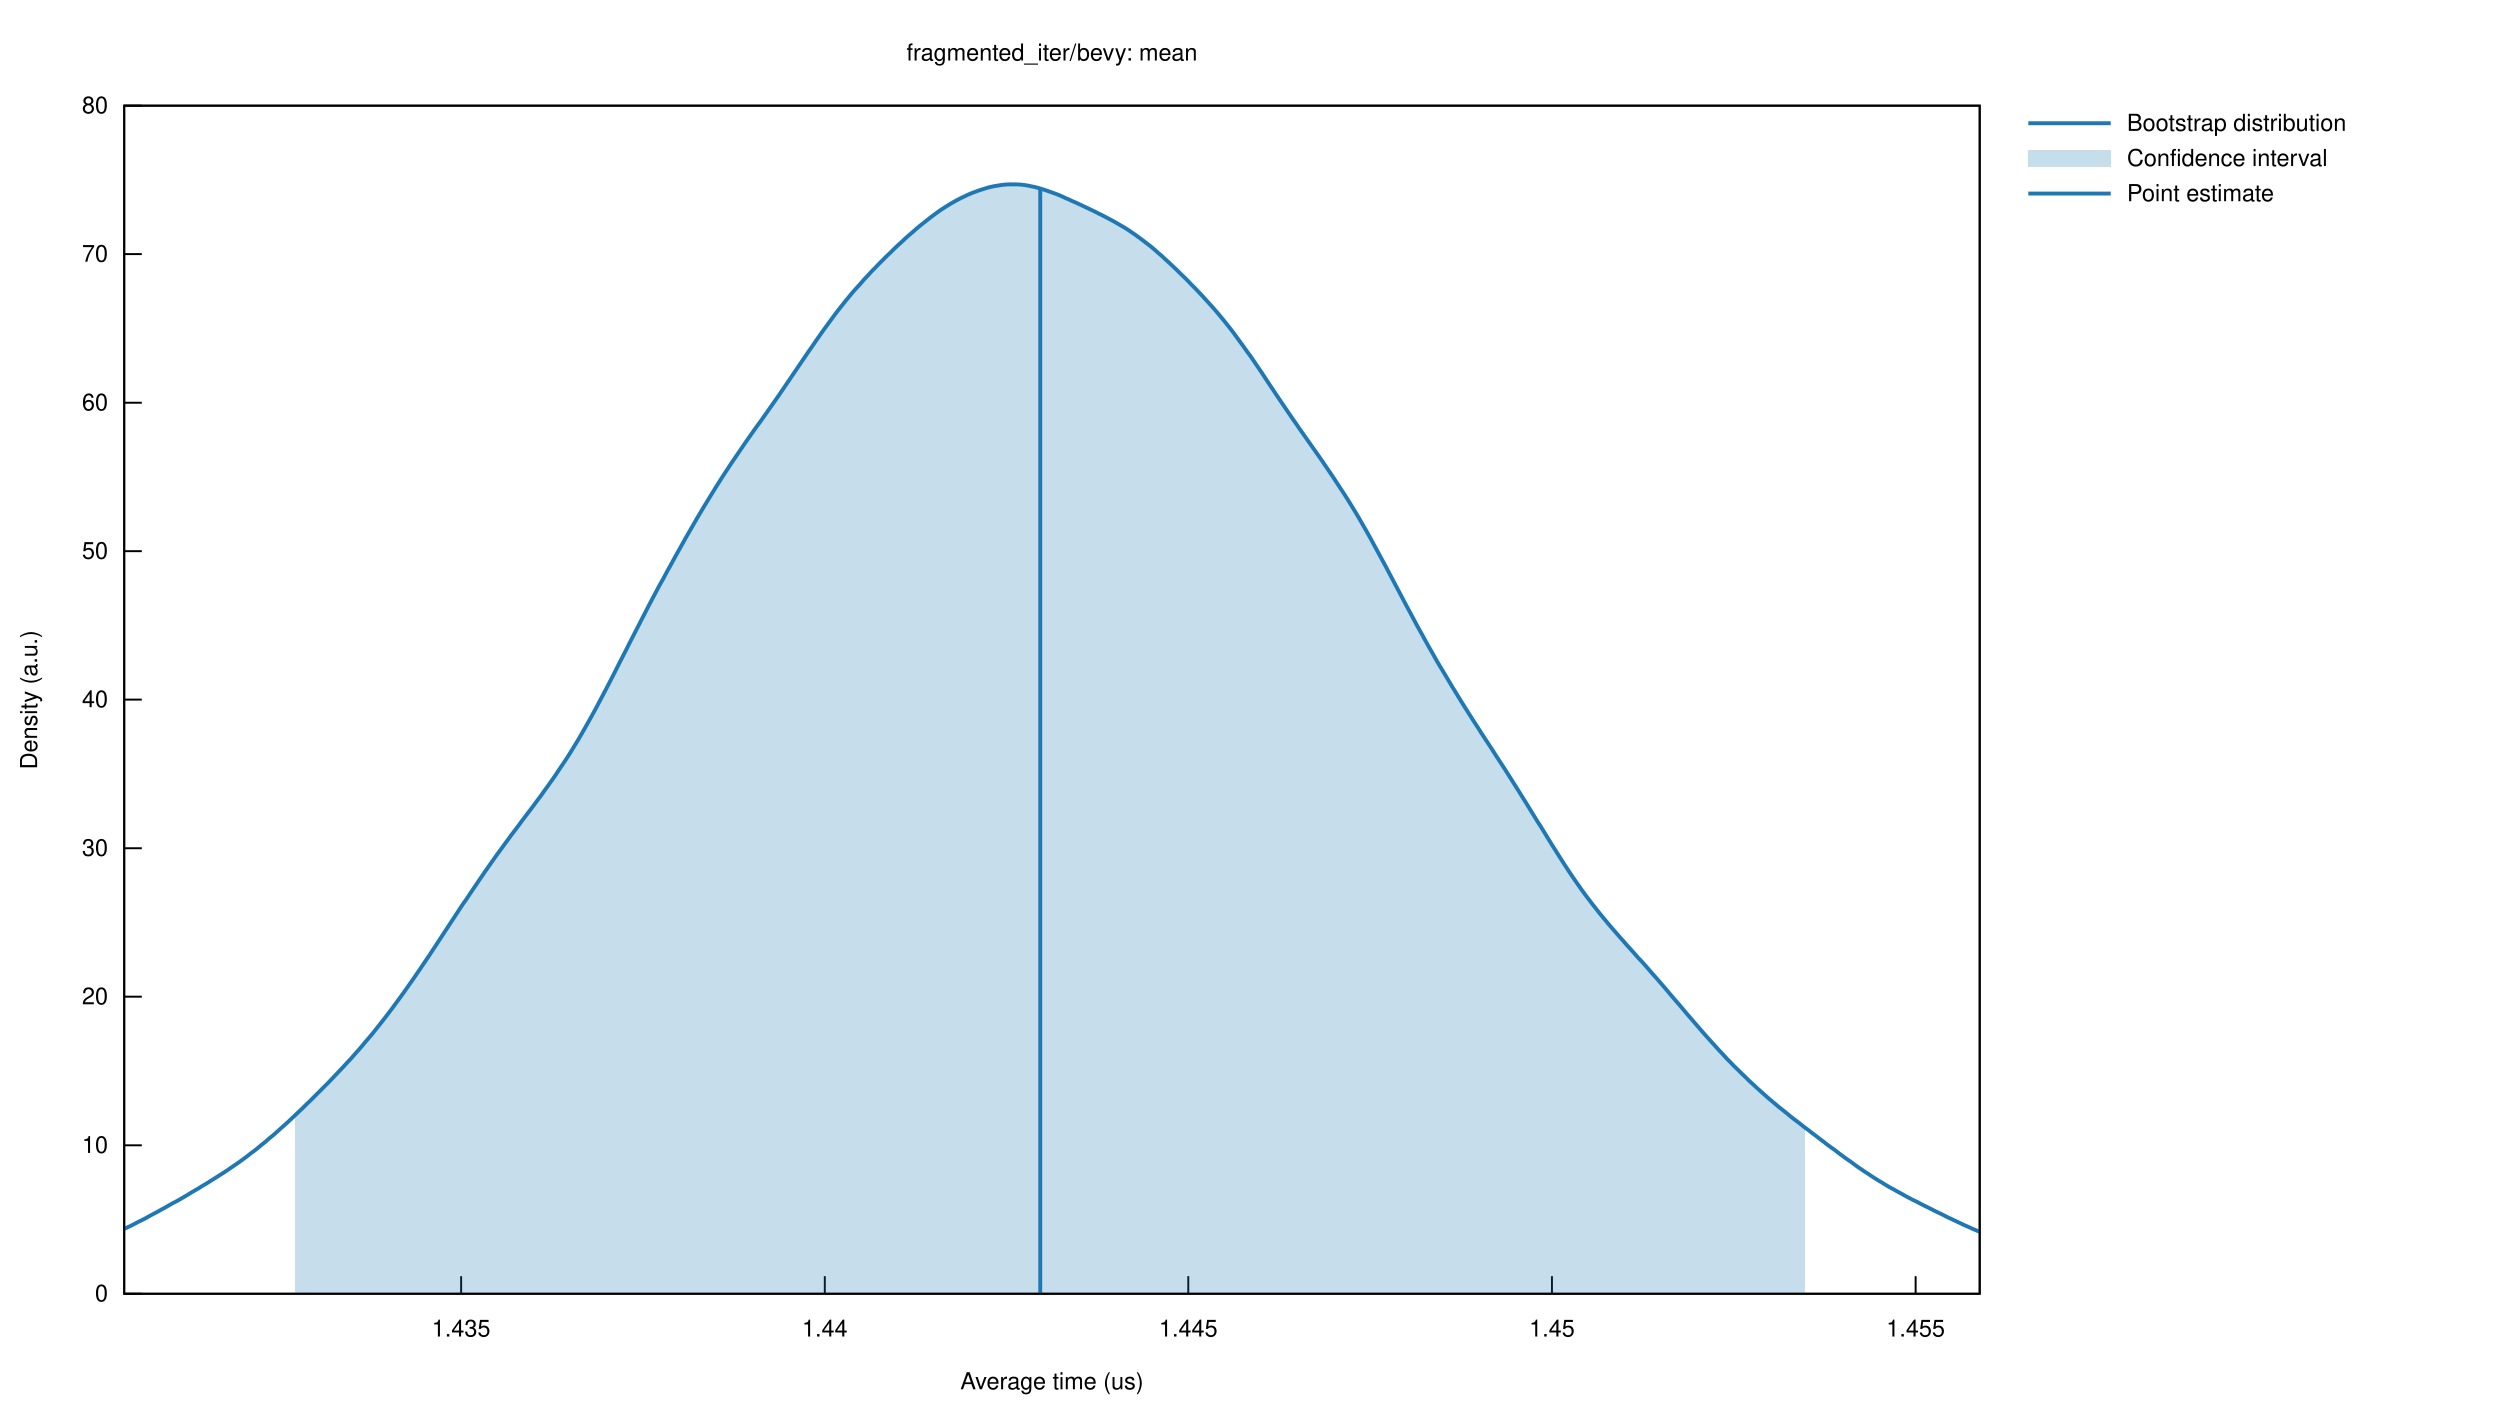
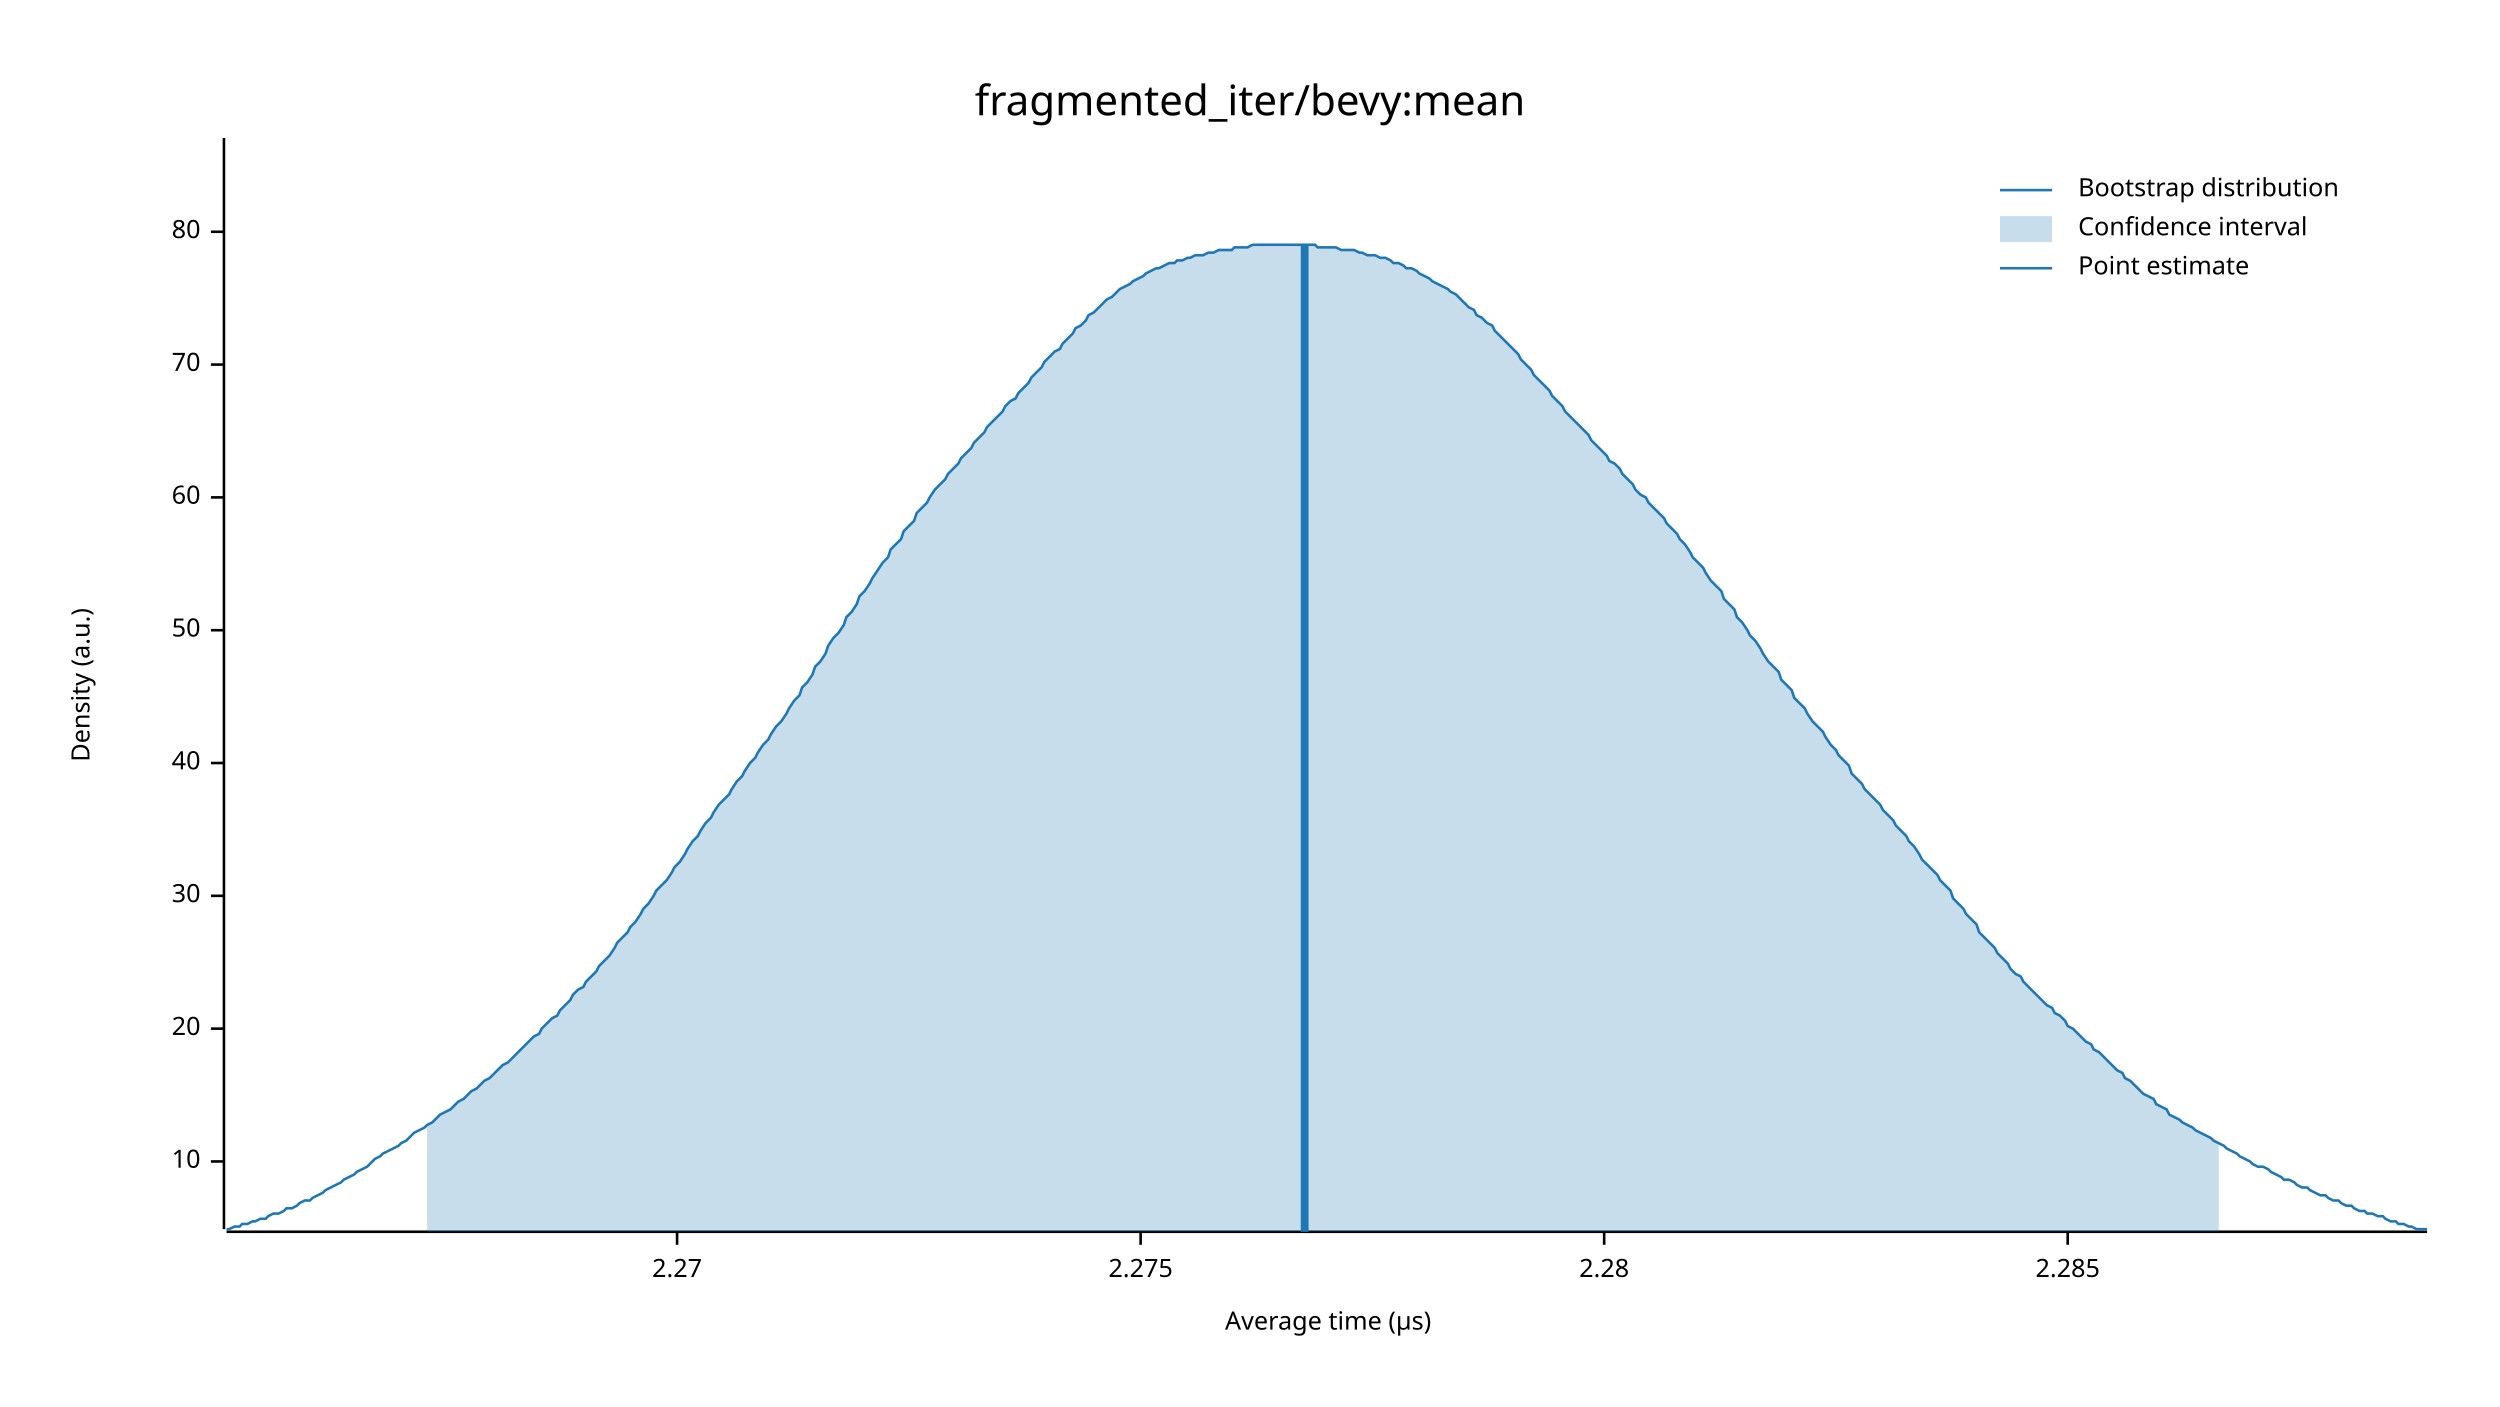
- <svg xmlns="http://www.w3.org/2000/svg" xmlns:xlink="http://www.w3.org/1999/xlink" viewBox="0 0 1280 720">
-   <g id="gnuplot_canvas">
-     <rect x="0" y="0" width="1280" height="720" fill="none" />
-     <defs>
-       <circle id="gpDot" r="0.5" stroke-width="0.5" stroke="currentColor" />
-       <path id="gpPt0" stroke-width="0.222" stroke="currentColor" d="M-1,0 h2 M0,-1 v2" />
-       <path id="gpPt1" stroke-width="0.222" stroke="currentColor" d="M-1,-1 L1,1 M1,-1 L-1,1" />
-       <path id="gpPt2" stroke-width="0.222" stroke="currentColor" d="M-1,0 L1,0 M0,-1 L0,1 M-1,-1 L1,1 M-1,1 L1,-1" />
-       <rect id="gpPt3" stroke-width="0.222" stroke="currentColor" x="-1" y="-1" width="2" height="2" />
-       <rect id="gpPt4" stroke-width="0.222" stroke="currentColor" fill="currentColor" x="-1" y="-1" width="2" height="2" />
-       <circle id="gpPt5" stroke-width="0.222" stroke="currentColor" cx="0" cy="0" r="1" />
-       <use xlink:href="#gpPt5" id="gpPt6" fill="currentColor" stroke="none" />
-       <path id="gpPt7" stroke-width="0.222" stroke="currentColor" d="M0,-1.33 L-1.33,0.67 L1.33,0.67 z" />
-       <use xlink:href="#gpPt7" id="gpPt8" fill="currentColor" stroke="none" />
-       <use xlink:href="#gpPt7" id="gpPt9" stroke="currentColor" transform="rotate(180)" />
-       <use xlink:href="#gpPt9" id="gpPt10" fill="currentColor" stroke="none" />
-       <use xlink:href="#gpPt3" id="gpPt11" stroke="currentColor" transform="rotate(45)" />
-       <use xlink:href="#gpPt11" id="gpPt12" fill="currentColor" stroke="none" />
-       <path id="gpPt13" stroke-width="0.222" stroke="currentColor" d="M0,1.330 L1.265,0.411 L0.782,-1.067 L-0.782,-1.076 L-1.265,0.411 z" />
-       <use xlink:href="#gpPt13" id="gpPt14" fill="currentColor" stroke="none" />
-       <filter id="textbox" filterUnits="objectBoundingBox" x="0" y="0" height="1" width="1">
-         <feFlood flood-color="white" flood-opacity="1" result="bgnd" />
-         <feComposite in="SourceGraphic" in2="bgnd" operator="atop" />
-       </filter>
-       <filter id="greybox" filterUnits="objectBoundingBox" x="0" y="0" height="1" width="1">
-         <feFlood flood-color="lightgrey" flood-opacity="1" result="grey" />
-         <feComposite in="SourceGraphic" in2="grey" operator="atop" />
-       </filter>
-     </defs>
-     <g fill="none" color="white" stroke="currentColor" stroke-width="1.00" stroke-linecap="butt" stroke-linejoin="miter">
- </g>
-     <g fill="none" color="black" stroke="currentColor" stroke-width="1.00" stroke-linecap="butt" stroke-linejoin="miter">
-       <path stroke="black" d="M63.6,662.4 L72.6,662.4  " />
-       <g transform="translate(55.3,666.3)" stroke="none" fill="black" font-family="Helvetica" font-size="12.00" text-anchor="end">
-         <text>
-           <tspan font-family="Helvetica"> 0</tspan>
-         </text>
-       </g>
-     </g>
-     <g fill="none" color="black" stroke="currentColor" stroke-width="1.00" stroke-linecap="butt" stroke-linejoin="miter">
-       <path stroke="black" d="M63.6,586.4 L72.6,586.4  " />
-       <g transform="translate(55.3,590.3)" stroke="none" fill="black" font-family="Helvetica" font-size="12.00" text-anchor="end">
-         <text>
-           <tspan font-family="Helvetica"> 10</tspan>
-         </text>
-       </g>
-     </g>
-     <g fill="none" color="black" stroke="currentColor" stroke-width="1.00" stroke-linecap="butt" stroke-linejoin="miter">
-       <path stroke="black" d="M63.6,510.3 L72.6,510.3  " />
-       <g transform="translate(55.3,514.2)" stroke="none" fill="black" font-family="Helvetica" font-size="12.00" text-anchor="end">
-         <text>
-           <tspan font-family="Helvetica"> 20</tspan>
-         </text>
-       </g>
-     </g>
-     <g fill="none" color="black" stroke="currentColor" stroke-width="1.00" stroke-linecap="butt" stroke-linejoin="miter">
-       <path stroke="black" d="M63.6,434.3 L72.6,434.3  " />
-       <g transform="translate(55.3,438.2)" stroke="none" fill="black" font-family="Helvetica" font-size="12.00" text-anchor="end">
-         <text>
-           <tspan font-family="Helvetica"> 30</tspan>
-         </text>
-       </g>
-     </g>
-     <g fill="none" color="black" stroke="currentColor" stroke-width="1.00" stroke-linecap="butt" stroke-linejoin="miter">
-       <path stroke="black" d="M63.6,358.2 L72.6,358.2  " />
-       <g transform="translate(55.3,362.1)" stroke="none" fill="black" font-family="Helvetica" font-size="12.00" text-anchor="end">
-         <text>
-           <tspan font-family="Helvetica"> 40</tspan>
-         </text>
-       </g>
-     </g>
-     <g fill="none" color="black" stroke="currentColor" stroke-width="1.00" stroke-linecap="butt" stroke-linejoin="miter">
-       <path stroke="black" d="M63.6,282.2 L72.6,282.2  " />
-       <g transform="translate(55.3,286.1)" stroke="none" fill="black" font-family="Helvetica" font-size="12.00" text-anchor="end">
-         <text>
-           <tspan font-family="Helvetica"> 50</tspan>
-         </text>
-       </g>
-     </g>
-     <g fill="none" color="black" stroke="currentColor" stroke-width="1.00" stroke-linecap="butt" stroke-linejoin="miter">
-       <path stroke="black" d="M63.6,206.2 L72.6,206.2  " />
-       <g transform="translate(55.3,210.1)" stroke="none" fill="black" font-family="Helvetica" font-size="12.00" text-anchor="end">
-         <text>
-           <tspan font-family="Helvetica"> 60</tspan>
-         </text>
-       </g>
-     </g>
-     <g fill="none" color="black" stroke="currentColor" stroke-width="1.00" stroke-linecap="butt" stroke-linejoin="miter">
-       <path stroke="black" d="M63.6,130.1 L72.6,130.1  " />
-       <g transform="translate(55.3,134.0)" stroke="none" fill="black" font-family="Helvetica" font-size="12.00" text-anchor="end">
-         <text>
-           <tspan font-family="Helvetica"> 70</tspan>
-         </text>
-       </g>
-     </g>
-     <g fill="none" color="black" stroke="currentColor" stroke-width="1.00" stroke-linecap="butt" stroke-linejoin="miter">
-       <path stroke="black" d="M63.6,54.1 L72.6,54.1  " />
-       <g transform="translate(55.3,58.0)" stroke="none" fill="black" font-family="Helvetica" font-size="12.00" text-anchor="end">
-         <text>
-           <tspan font-family="Helvetica"> 80</tspan>
-         </text>
-       </g>
-     </g>
-     <g fill="none" color="black" stroke="currentColor" stroke-width="1.00" stroke-linecap="butt" stroke-linejoin="miter">
-       <path stroke="black" d="M236.1,662.4 L236.1,653.4  " />
-       <g transform="translate(236.1,684.3)" stroke="none" fill="black" font-family="Helvetica" font-size="12.00" text-anchor="middle">
-         <text>
-           <tspan font-family="Helvetica"> 1.435</tspan>
-         </text>
-       </g>
-     </g>
-     <g fill="none" color="black" stroke="currentColor" stroke-width="1.00" stroke-linecap="butt" stroke-linejoin="miter">
-       <path stroke="black" d="M422.3,662.4 L422.3,653.4  " />
-       <g transform="translate(422.3,684.3)" stroke="none" fill="black" font-family="Helvetica" font-size="12.00" text-anchor="middle">
-         <text>
-           <tspan font-family="Helvetica"> 1.44</tspan>
-         </text>
-       </g>
-     </g>
-     <g fill="none" color="black" stroke="currentColor" stroke-width="1.00" stroke-linecap="butt" stroke-linejoin="miter">
-       <path stroke="black" d="M608.4,662.4 L608.4,653.4  " />
-       <g transform="translate(608.4,684.3)" stroke="none" fill="black" font-family="Helvetica" font-size="12.00" text-anchor="middle">
-         <text>
-           <tspan font-family="Helvetica"> 1.445</tspan>
-         </text>
-       </g>
-     </g>
-     <g fill="none" color="black" stroke="currentColor" stroke-width="1.00" stroke-linecap="butt" stroke-linejoin="miter">
-       <path stroke="black" d="M794.6,662.4 L794.6,653.4  " />
-       <g transform="translate(794.6,684.3)" stroke="none" fill="black" font-family="Helvetica" font-size="12.00" text-anchor="middle">
-         <text>
-           <tspan font-family="Helvetica"> 1.45</tspan>
-         </text>
-       </g>
-     </g>
-     <g fill="none" color="black" stroke="currentColor" stroke-width="1.00" stroke-linecap="butt" stroke-linejoin="miter">
-       <path stroke="black" d="M980.8,662.4 L980.8,653.4  " />
-       <g transform="translate(980.8,684.3)" stroke="none" fill="black" font-family="Helvetica" font-size="12.00" text-anchor="middle">
-         <text>
-           <tspan font-family="Helvetica"> 1.455</tspan>
-         </text>
-       </g>
-     </g>
-     <g fill="none" color="black" stroke="currentColor" stroke-width="1.00" stroke-linecap="butt" stroke-linejoin="miter">
- </g>
-     <g fill="none" color="black" stroke="currentColor" stroke-width="1.00" stroke-linecap="butt" stroke-linejoin="miter">
-       <path stroke="black" d="M63.6,54.1 L63.6,662.4 L1013.6,662.4 L1013.6,54.1 L63.6,54.1 Z  " />
-     </g>
-     <g fill="none" color="black" stroke="currentColor" stroke-width="1.00" stroke-linecap="butt" stroke-linejoin="miter">
-       <g transform="translate(19.0,358.3) rotate(270)" stroke="none" fill="black" font-family="Helvetica" font-size="12.00" text-anchor="middle">
-         <text>
-           <tspan font-family="Helvetica">Density (a.u.)</tspan>
-         </text>
-       </g>
-     </g>
-     <g fill="none" color="black" stroke="currentColor" stroke-width="1.00" stroke-linecap="butt" stroke-linejoin="miter">
-       <g transform="translate(538.6,711.3)" stroke="none" fill="black" font-family="Helvetica" font-size="12.00" text-anchor="middle">
-         <text>
-           <tspan font-family="Helvetica">Average time (us)</tspan>
-         </text>
-       </g>
-     </g>
-     <g fill="none" color="black" stroke="currentColor" stroke-width="1.00" stroke-linecap="butt" stroke-linejoin="miter">
-       <g transform="translate(538.6,31.0)" stroke="none" fill="black" font-family="Helvetica" font-size="12.00" text-anchor="middle">
-         <text>
-           <tspan font-family="Helvetica">fragmented_iter/bevy: mean</tspan>
-         </text>
-       </g>
-     </g>
-     <g fill="none" color="black" stroke="currentColor" stroke-width="1.00" stroke-linecap="butt" stroke-linejoin="miter">
- </g>
-     <g id="gnuplot_plot_1">
-       <g fill="none" color="white" stroke="currentColor" stroke-width="2.00" stroke-linecap="butt" stroke-linejoin="miter">
- </g>
-       <g fill="none" color="black" stroke="currentColor" stroke-width="2.00" stroke-linecap="butt" stroke-linejoin="miter">
-         <g transform="translate(1089.0,67.0)" stroke="none" fill="black" font-family="Helvetica" font-size="12.00" text-anchor="start">
-           <text>
-             <tspan font-family="Helvetica">Bootstrap distribution</tspan>
-           </text>
-         </g>
-       </g>
-       <g fill="none" color="black" stroke="currentColor" stroke-width="2.00" stroke-linecap="butt" stroke-linejoin="miter">
-         <path stroke="rgb( 31, 120, 180)" d="M1038.5,63.1 L1080.7,63.1 M63.6,629.2 L65.5,628.3 L67.4,627.4 L69.3,626.4 L71.2,625.4 L73.1,624.5   L75.0,623.5 L76.9,622.4 L78.8,621.4 L80.7,620.4 L82.6,619.3 L84.5,618.3 L86.4,617.2 L88.3,616.1   L90.3,615.1 L92.2,614.0 L94.1,612.9 L96.0,611.8 L97.9,610.6 L99.8,609.5 L101.7,608.4 L103.6,607.2   L105.5,606.1 L107.4,604.9 L109.3,603.7 L111.2,602.5 L113.1,601.3 L115.0,600.1 L116.9,598.8 L118.8,597.5   L120.7,596.2 L122.6,594.9 L124.5,593.5 L126.4,592.1 L128.3,590.6 L130.2,589.2 L132.1,587.7 L134.0,586.1   L135.9,584.6 L137.8,582.9 L139.8,581.3 L141.7,579.6 L143.6,577.9 L145.5,576.2 L147.4,574.5 L149.3,572.7   L151.2,570.9 L153.1,569.1 L155.0,567.3 L156.9,565.4 L158.8,563.6 L160.7,561.7 L162.6,559.8 L164.5,557.9   L166.4,556.0 L168.3,554.1 L170.2,552.1 L172.1,550.1 L174.0,548.1 L175.9,546.1 L177.8,544.0 L179.7,542.0   L181.6,539.8 L183.5,537.7 L185.4,535.5 L187.3,533.2 L189.3,530.9 L191.2,528.6 L193.1,526.2 L195.0,523.8   L196.9,521.4 L198.8,518.9 L200.7,516.4 L202.6,513.8 L204.5,511.2 L206.4,508.6 L208.3,505.9 L210.2,503.2   L212.1,500.5 L214.0,497.7 L215.9,494.9 L217.8,492.1 L219.7,489.3 L221.6,486.4 L223.5,483.5 L225.4,480.6   L227.3,477.7 L229.2,474.8 L231.1,471.9 L233.0,469.0 L234.9,466.1 L236.8,463.2 L238.8,460.4 L240.7,457.5   L242.6,454.7 L244.5,451.9 L246.4,449.1 L248.3,446.3 L250.2,443.6 L252.1,440.9 L254.0,438.2 L255.9,435.6   L257.8,433.0 L259.7,430.4 L261.6,427.8 L263.5,425.3 L265.4,422.8 L267.3,420.2 L269.2,417.7 L271.1,415.2   L273.0,412.7 L274.9,410.1 L276.8,407.6 L278.7,404.9 L280.6,402.3 L282.5,399.6 L284.4,396.9 L286.3,394.0   L288.2,391.2 L290.2,388.2 L292.1,385.2 L294.0,382.1 L295.9,379.0 L297.8,375.7 L299.7,372.4 L301.6,369.0   L303.5,365.6 L305.4,362.1 L307.3,358.5 L309.2,354.9 L311.1,351.3 L313.0,347.6 L314.9,343.9 L316.8,340.1   L318.7,336.4 L320.6,332.7 L322.5,328.9 L324.4,325.2 L326.3,321.5 L328.2,317.8 L330.1,314.1 L332.0,310.4   L333.9,306.8 L335.8,303.2 L337.7,299.6 L339.7,296.1 L341.6,292.5 L343.5,289.1 L345.4,285.6 L347.3,282.2   L349.2,278.8 L351.1,275.4 L353.0,272.1 L354.9,268.8 L356.8,265.5 L358.7,262.3 L360.6,259.1 L362.5,256.0   L364.4,252.9 L366.3,249.8 L368.2,246.8 L370.1,243.8 L372.0,240.9 L373.9,238.0 L375.8,235.2 L377.7,232.4   L379.6,229.6 L381.5,226.8 L383.4,224.1 L385.3,221.4 L387.2,218.7 L389.2,216.0 L391.1,213.3 L393.0,210.6   L394.9,207.9 L396.8,205.2 L398.7,202.5 L400.6,199.7 L402.5,196.9 L404.4,194.1 L406.3,191.3 L408.2,188.5   L410.1,185.7 L412.0,182.9 L413.9,180.1 L415.8,177.4 L417.7,174.6 L419.6,171.9 L421.5,169.2 L423.4,166.6   L425.3,164.0 L427.2,161.4 L429.1,158.9 L431.0,156.5 L432.9,154.1 L434.8,151.8 L436.7,149.5 L438.7,147.3   L440.6,145.2 L442.5,143.0 L444.4,141.0 L446.3,138.9 L448.2,137.0 L450.1,135.0 L452.0,133.1 L453.9,131.2   L455.8,129.4 L457.7,127.5 L459.6,125.7 L461.5,124.0 L463.4,122.2 L465.3,120.5 L467.2,118.9 L469.1,117.2   L471.0,115.6 L472.9,114.1 L474.8,112.6 L476.7,111.1 L478.6,109.7 L480.5,108.3 L482.4,107.0 L484.3,105.8   L486.2,104.6 L488.1,103.5 L490.1,102.4 L492.0,101.4 L493.9,100.5 L495.8,99.6 L497.7,98.8 L499.6,98.1   L501.5,97.4 L503.4,96.8 L505.3,96.2 L507.2,95.7 L509.1,95.3 L511.0,95.0 L512.9,94.7 L514.8,94.5   L516.7,94.4 L518.6,94.4 L520.5,94.4 L522.4,94.5 L524.3,94.7 L526.2,95.0 L528.1,95.4 L530.0,95.8   L531.9,96.3 L533.8,96.9 L535.7,97.5 L537.6,98.2 L539.6,98.9 L541.5,99.6 L543.4,100.4 L545.3,101.3   L547.2,102.1 L549.1,103.0 L551.0,103.8 L552.9,104.7 L554.8,105.6 L556.7,106.5 L558.6,107.4 L560.5,108.3   L562.4,109.3 L564.3,110.2 L566.2,111.2 L568.1,112.2 L570.0,113.2 L571.9,114.3 L573.8,115.4 L575.7,116.5   L577.6,117.7 L579.5,119.0 L581.4,120.3 L583.3,121.7 L585.2,123.1 L587.1,124.6 L589.1,126.1 L591.0,127.7   L592.9,129.4 L594.8,131.0 L596.7,132.8 L598.6,134.5 L600.5,136.3 L602.4,138.1 L604.3,140.0 L606.2,141.8   L608.1,143.7 L610.0,145.7 L611.9,147.6 L613.8,149.6 L615.7,151.6 L617.6,153.7 L619.5,155.8 L621.4,157.9   L623.3,160.1 L625.2,162.4 L627.1,164.7 L629.0,167.1 L630.9,169.5 L632.8,172.1 L634.7,174.7 L636.6,177.3   L638.5,180.0 L640.5,182.7 L642.4,185.5 L644.3,188.3 L646.2,191.1 L648.1,194.0 L650.0,196.9 L651.9,199.7   L653.8,202.6 L655.7,205.4 L657.6,208.2 L659.5,211.0 L661.4,213.8 L663.3,216.5 L665.2,219.3 L667.1,222.0   L669.0,224.7 L670.9,227.4 L672.8,230.1 L674.7,232.8 L676.6,235.5 L678.5,238.3 L680.4,241.1 L682.3,243.9   L684.2,246.8 L686.1,249.7 L688.0,252.6 L690.0,255.7 L691.9,258.8 L693.8,261.9 L695.7,265.1 L697.6,268.4   L699.5,271.7 L701.4,275.1 L703.3,278.6 L705.2,282.1 L707.1,285.6 L709.0,289.1 L710.9,292.7 L712.8,296.3   L714.7,299.9 L716.6,303.5 L718.5,307.1 L720.4,310.7 L722.3,314.2 L724.2,317.8 L726.1,321.3 L728.0,324.7   L729.9,328.2 L731.8,331.6 L733.7,334.9 L735.6,338.3 L737.5,341.5 L739.5,344.8 L741.4,348.0 L743.3,351.2   L745.2,354.3 L747.1,357.4 L749.0,360.5 L750.9,363.5 L752.8,366.5 L754.7,369.5 L756.6,372.4 L758.5,375.4   L760.4,378.3 L762.3,381.2 L764.2,384.1 L766.1,387.1 L768.0,390.0 L769.9,392.9 L771.8,395.9 L773.7,398.9   L775.6,401.9 L777.5,404.9 L779.4,408.0 L781.3,411.0 L783.2,414.1 L785.1,417.2 L787.0,420.3 L789.0,423.4   L790.9,426.5 L792.8,429.6 L794.7,432.7 L796.6,435.7 L798.5,438.7 L800.4,441.7 L802.3,444.6 L804.2,447.5   L806.1,450.3 L808.0,453.0 L809.9,455.7 L811.8,458.3 L813.7,460.8 L815.6,463.3 L817.5,465.7 L819.4,468.1   L821.3,470.4 L823.2,472.7 L825.1,474.9 L827.0,477.1 L828.9,479.3 L830.8,481.4 L832.7,483.6 L834.6,485.7   L836.5,487.8 L838.4,490.0 L840.4,492.1 L842.3,494.2 L844.2,496.4 L846.1,498.6 L848.0,500.7 L849.9,502.9   L851.8,505.1 L853.7,507.3 L855.6,509.6 L857.5,511.8 L859.4,514.0 L861.3,516.2 L863.2,518.5 L865.1,520.7   L867.0,522.9 L868.9,525.1 L870.8,527.3 L872.7,529.5 L874.6,531.6 L876.5,533.7 L878.4,535.8 L880.3,537.9   L882.2,539.9 L884.1,542.0 L886.0,543.9 L887.9,545.9 L889.9,547.8 L891.8,549.7 L893.7,551.5 L895.6,553.4   L897.5,555.1 L899.4,556.9 L901.3,558.6 L903.2,560.3 L905.1,562.0 L907.0,563.6 L908.9,565.2 L910.8,566.8   L912.7,568.3 L914.6,569.8 L916.5,571.4 L918.4,572.9 L920.3,574.3 L922.2,575.8 L924.1,577.3 L926.0,578.7   L927.9,580.2 L929.8,581.6 L931.7,583.1 L933.6,584.5 L935.5,586.0 L937.4,587.4 L939.4,588.8 L941.3,590.3   L943.2,591.7 L945.1,593.1 L947.0,594.4 L948.9,595.8 L950.8,597.2 L952.7,598.5 L954.6,599.8 L956.5,601.0   L958.4,602.3 L960.3,603.5 L962.2,604.7 L964.1,605.8 L966.0,607.0 L967.9,608.1 L969.8,609.1 L971.7,610.2   L973.6,611.2 L975.5,612.3 L977.4,613.3 L979.3,614.3 L981.2,615.2 L983.1,616.2 L985.0,617.2 L986.9,618.1   L988.9,619.1 L990.8,620.1 L992.7,621.0 L994.6,621.9 L996.5,622.9 L998.4,623.8 L1000.3,624.7 L1002.2,625.6   L1004.1,626.5 L1006.0,627.4 L1007.9,628.2 L1009.8,629.1 L1011.7,629.9 L1013.6,630.7  " />
-       </g>
-     </g>
-     <g id="gnuplot_plot_2">
-       <g fill="none" color="white" stroke="rgb( 31, 120, 180)" stroke-width="1.00" stroke-linecap="butt" stroke-linejoin="miter">
- </g>
-       <g fill="none" color="black" stroke="currentColor" stroke-width="1.00" stroke-linecap="butt" stroke-linejoin="miter">
-         <g transform="translate(1089.0,85.0)" stroke="none" fill="black" font-family="Helvetica" font-size="12.00" text-anchor="start">
-           <text>
-             <tspan font-family="Helvetica">Confidence interval</tspan>
-           </text>
-         </g>
-       </g>
-       <g fill="none" color="black" stroke="currentColor" stroke-width="1.00" stroke-linecap="butt" stroke-linejoin="miter">
-         <g stroke="none" shape-rendering="crispEdges">
-           <polygon fill="rgb( 31, 120, 180)" fill-opacity="0.25" points="1038.5,85.6 1080.7,85.6 1080.7,76.6 1038.5,76.6 " />
-           <polygon fill="rgb( 31, 120, 180)" fill-opacity="0.25" points="151.2,570.9 153.1,569.1 155.0,567.3 156.9,565.4 158.8,563.6 160.7,561.7 162.6,559.8 164.5,557.9 166.4,556.0 168.3,554.1 170.2,552.1 172.1,550.1 174.0,548.1 175.9,546.1 177.8,544.0 179.7,542.0 181.6,539.8 183.5,537.7 185.4,535.5 187.3,533.2 189.3,530.9 191.2,528.6 193.1,526.2 195.0,523.8 196.9,521.4 198.8,518.9 200.7,516.4 202.6,513.8 204.5,511.2 206.4,508.6 208.3,505.9 210.2,503.2 212.1,500.5 214.0,497.7 215.9,494.9 217.8,492.1 219.7,489.3 221.6,486.4 223.5,483.5 225.4,480.6 227.3,477.7 229.2,474.8 231.1,471.9 233.0,469.0 234.9,466.1 236.8,463.2 238.8,460.4 240.7,457.5 242.6,454.7 244.5,451.9 246.4,449.1 248.3,446.3 250.2,443.6 252.1,440.9 254.0,438.2 255.9,435.6 257.8,433.0 259.7,430.4 261.6,427.8 263.5,425.3 265.4,422.8 267.3,420.2 269.2,417.7 271.1,415.2 273.0,412.7 274.9,410.1 276.8,407.6 278.7,404.9 280.6,402.3 282.5,399.6 284.4,396.9 286.3,394.0 288.2,391.2 290.2,388.2 292.1,385.2 294.0,382.1 295.9,379.0 297.8,375.7 299.7,372.4 301.6,369.0 303.5,365.6 305.4,362.1 307.3,358.5 309.2,354.9 311.1,351.3 313.0,347.6 314.9,343.9 316.8,340.1 318.7,336.4 320.6,332.7 322.5,328.9 324.4,325.2 326.3,321.5 328.2,317.8 330.1,314.1 332.0,310.4 333.9,306.8 335.8,303.2 337.7,299.6 339.7,296.1 341.6,292.5 343.5,289.1 345.4,285.6 347.3,282.2 349.2,278.8 351.1,275.4 353.0,272.1 354.9,268.8 356.8,265.5 358.7,262.3 360.6,259.1 362.5,256.0 364.4,252.9 366.3,249.8 368.2,246.8 370.1,243.8 372.0,240.9 373.9,238.0 375.8,235.2 377.7,232.4 379.6,229.6 381.5,226.8 383.4,224.1 385.3,221.4 387.2,218.7 389.2,216.0 391.1,213.3 393.0,210.6 394.9,207.9 396.8,205.2 398.7,202.5 400.6,199.7 402.5,196.9 404.4,194.1 406.3,191.3 408.2,188.5 410.1,185.7 412.0,182.9 413.9,180.1 415.8,177.4 417.7,174.6 419.6,171.9 421.5,169.2 423.4,166.6 425.3,164.0 427.2,161.4 429.1,158.9 431.0,156.5 432.9,154.1 434.8,151.8 436.7,149.5 438.7,147.3 440.6,145.2 442.5,143.0 444.4,141.0 446.3,138.9 448.2,137.0 450.1,135.0 452.0,133.1 453.9,131.2 455.8,129.4 457.7,127.5 459.6,125.7 461.5,124.0 463.4,122.2 465.3,120.5 467.2,118.9 469.1,117.2 471.0,115.6 472.9,114.1 474.8,112.6 476.7,111.1 478.6,109.7 480.5,108.3 482.4,107.0 484.3,105.8 486.2,104.6 488.1,103.5 490.1,102.4 492.0,101.4 493.9,100.5 495.8,99.6 497.7,98.8 499.6,98.1 501.5,97.4 503.4,96.8 505.3,96.2 507.2,95.7 509.1,95.3 511.0,95.0 512.9,94.7 514.8,94.5 516.7,94.4 518.6,94.4 520.5,94.4 522.4,94.5 524.3,94.7 526.2,95.0 528.1,95.4 530.0,95.8 531.9,96.3 533.8,96.9 535.7,97.5 537.6,98.2 539.6,98.9 541.5,99.6 543.4,100.4 545.3,101.3 547.2,102.1 549.1,103.0 551.0,103.8 552.9,104.7 554.8,105.6 556.7,106.5 558.6,107.4 560.5,108.3 562.4,109.3 564.3,110.2 566.2,111.2 568.1,112.2 570.0,113.2 571.9,114.3 573.8,115.4 575.7,116.5 577.6,117.7 579.5,119.0 581.4,120.3 583.3,121.7 585.2,123.1 587.1,124.6 589.1,126.1 591.0,127.7 592.9,129.4 594.8,131.0 596.7,132.8 598.6,134.5 600.5,136.3 602.4,138.1 604.3,140.0 606.2,141.8 608.1,143.7 610.0,145.7 611.9,147.6 613.8,149.6 615.7,151.6 617.6,153.7 619.5,155.8 621.4,157.9 623.3,160.1 625.2,162.4 627.1,164.7 629.0,167.1 630.9,169.5 632.8,172.1 634.7,174.7 636.6,177.3 638.5,180.0 640.5,182.7 642.4,185.5 644.3,188.3 646.2,191.1 648.1,194.0 650.0,196.9 651.9,199.7 653.8,202.6 655.7,205.4 657.6,208.2 659.5,211.0 661.4,213.8 663.3,216.5 665.2,219.3 667.1,222.0 669.0,224.7 670.9,227.4 672.8,230.1 674.7,232.8 676.6,235.5 678.5,238.3 680.4,241.1 682.3,243.9 684.2,246.8 686.1,249.7 688.0,252.6 690.0,255.7 691.9,258.8 693.8,261.9 695.7,265.1 697.6,268.4 699.5,271.7 701.4,275.1 703.3,278.6 705.2,282.1 707.1,285.6 709.0,289.1 710.9,292.7 712.8,296.3 714.7,299.9 716.6,303.5 718.5,307.1 720.4,310.7 722.3,314.2 724.2,317.8 726.1,321.3 728.0,324.7 729.9,328.2 731.8,331.6 733.7,334.9 735.6,338.3 737.5,341.5 739.5,344.8 741.4,348.0 743.3,351.2 745.2,354.3 747.1,357.4 749.0,360.5 750.9,363.5 752.8,366.5 754.7,369.5 756.6,372.4 758.5,375.4 760.4,378.3 762.3,381.2 764.2,384.1 766.1,387.1 768.0,390.0 769.9,392.9 771.8,395.9 773.7,398.9 775.6,401.9 777.5,404.9 779.4,408.0 781.3,411.0 783.2,414.1 785.1,417.2 787.0,420.3 789.0,423.4 790.9,426.5 792.8,429.6 794.7,432.7 796.6,435.7 798.5,438.7 800.4,441.7 802.3,444.6 804.2,447.5 806.1,450.3 808.0,453.0 809.9,455.7 811.8,458.3 813.7,460.8 815.6,463.3 817.5,465.7 819.4,468.1 821.3,470.4 823.2,472.7 825.1,474.9 827.0,477.1 828.9,479.3 830.8,481.4 832.7,483.6 834.6,485.7 836.5,487.8 838.4,490.0 840.4,492.1 842.3,494.2 844.2,496.4 846.1,498.6 848.0,500.7 849.9,502.9 851.8,505.1 853.7,507.3 855.6,509.6 857.5,511.8 859.4,514.0 861.3,516.2 863.2,518.5 865.1,520.7 867.0,522.9 868.9,525.1 870.8,527.3 872.7,529.5 874.6,531.6 876.5,533.7 878.4,535.8 880.3,537.9 882.2,539.9 884.1,542.0 886.0,543.9 887.9,545.9 889.9,547.8 891.8,549.7 893.7,551.5 895.6,553.4 897.5,555.1 899.4,556.9 901.3,558.6 903.2,560.3 905.1,562.0 907.0,563.6 908.9,565.2 910.8,566.8 912.7,568.3 914.6,569.8 916.5,571.4 918.4,572.9 920.3,574.3 922.2,575.8 924.1,577.3 924.1,662.4 922.2,662.4 920.3,662.4 918.4,662.4 916.5,662.4 914.6,662.4 912.7,662.4 910.8,662.4 908.9,662.4 907.0,662.4 905.1,662.4 903.2,662.4 901.3,662.4 899.4,662.4 897.5,662.4 895.6,662.4 893.7,662.4 891.8,662.4 889.9,662.4 887.9,662.4 886.0,662.4 884.1,662.4 882.2,662.4 880.3,662.4 878.4,662.4 876.5,662.4 874.6,662.4 872.7,662.4 870.8,662.4 868.9,662.4 867.0,662.4 865.1,662.4 863.2,662.4 861.3,662.4 859.4,662.4 857.5,662.4 855.6,662.4 853.7,662.4 851.8,662.4 849.9,662.4 848.0,662.4 846.1,662.4 844.2,662.4 842.3,662.4 840.4,662.4 838.4,662.4 836.5,662.4 834.6,662.4 832.7,662.4 830.8,662.4 828.9,662.4 827.0,662.4 825.1,662.4 823.2,662.4 821.3,662.4 819.4,662.4 817.5,662.4 815.6,662.4 813.7,662.4 811.8,662.4 809.9,662.4 808.0,662.4 806.1,662.4 804.2,662.4 802.3,662.4 800.4,662.4 798.5,662.4 796.6,662.4 794.7,662.4 792.8,662.4 790.9,662.4 789.0,662.4 787.0,662.4 785.1,662.4 783.2,662.4 781.3,662.4 779.4,662.4 777.5,662.4 775.6,662.4 773.7,662.4 771.8,662.4 769.9,662.4 768.0,662.4 766.1,662.4 764.2,662.4 762.3,662.4 760.4,662.4 758.5,662.4 756.6,662.4 754.7,662.4 752.8,662.4 750.9,662.4 749.0,662.4 747.1,662.4 745.2,662.4 743.3,662.4 741.4,662.4 739.5,662.4 737.5,662.4 735.6,662.4 733.7,662.4 731.8,662.4 729.9,662.4 728.0,662.4 726.1,662.4 724.2,662.4 722.3,662.4 720.4,662.4 718.5,662.4 716.6,662.4 714.7,662.4 712.8,662.4 710.9,662.4 709.0,662.4 707.1,662.4 705.2,662.4 703.3,662.4 701.4,662.4 699.5,662.4 697.6,662.4 695.7,662.4 693.8,662.4 691.9,662.4 690.0,662.4 688.0,662.4 686.1,662.4 684.2,662.4 682.3,662.4 680.4,662.4 678.5,662.4 676.6,662.4 674.7,662.4 672.8,662.4 670.9,662.4 669.0,662.4 667.1,662.4 665.2,662.4 663.3,662.4 661.4,662.4 659.5,662.4 657.6,662.4 655.7,662.4 653.8,662.4 651.9,662.4 650.0,662.4 648.1,662.4 646.2,662.4 644.3,662.4 642.4,662.4 640.5,662.4 638.5,662.4 636.6,662.4 634.7,662.4 632.8,662.4 630.9,662.4 629.0,662.4 627.1,662.4 625.2,662.4 623.3,662.4 621.4,662.4 619.5,662.4 617.6,662.4 615.7,662.4 613.8,662.4 611.9,662.4 610.0,662.4 608.1,662.4 606.2,662.4 604.3,662.4 602.4,662.4 600.5,662.4 598.6,662.4 596.7,662.4 594.8,662.4 592.9,662.4 591.0,662.4 589.1,662.4 587.1,662.4 585.2,662.4 583.3,662.4 581.4,662.4 579.5,662.4 577.6,662.4 575.7,662.4 573.8,662.4 571.9,662.4 570.0,662.4 568.1,662.4 566.2,662.4 564.3,662.4 562.4,662.4 560.5,662.4 558.6,662.4 556.7,662.4 554.8,662.4 552.9,662.4 551.0,662.4 549.1,662.4 547.2,662.4 545.3,662.4 543.4,662.4 541.5,662.4 539.6,662.4 537.6,662.4 535.7,662.4 533.8,662.4 531.9,662.4 530.0,662.4 528.1,662.4 526.2,662.4 524.3,662.4 522.4,662.4 520.5,662.4 518.6,662.4 516.7,662.4 514.8,662.4 512.9,662.4 511.0,662.4 509.1,662.4 507.2,662.4 505.3,662.4 503.4,662.4 501.5,662.4 499.6,662.4 497.7,662.4 495.8,662.4 493.9,662.4 492.0,662.4 490.1,662.4 488.1,662.4 486.2,662.4 484.3,662.4 482.4,662.4 480.5,662.4 478.6,662.4 476.7,662.4 474.8,662.4 472.9,662.4 471.0,662.4 469.1,662.4 467.2,662.4 465.3,662.4 463.4,662.4 461.5,662.4 459.6,662.4 457.7,662.4 455.8,662.4 453.9,662.4 452.0,662.4 450.1,662.4 448.2,662.4 446.3,662.4 444.4,662.4 442.5,662.4 440.6,662.4 438.7,662.4 436.7,662.4 434.8,662.4 432.9,662.4 431.0,662.4 429.1,662.4 427.2,662.4 425.3,662.4 423.4,662.4 421.5,662.4 419.6,662.4 417.7,662.4 415.8,662.4 413.9,662.4 412.0,662.4 410.1,662.4 408.2,662.4 406.3,662.4 404.4,662.4 402.5,662.4 400.6,662.4 398.7,662.4 396.8,662.4 394.9,662.4 393.0,662.4 391.1,662.4 389.2,662.4 387.2,662.4 385.3,662.4 383.4,662.4 381.5,662.4 379.6,662.4 377.7,662.4 375.8,662.4 373.9,662.4 372.0,662.4 370.1,662.4 368.2,662.4 366.3,662.4 364.4,662.4 362.5,662.4 360.6,662.4 358.7,662.4 356.8,662.4 354.9,662.4 353.0,662.4 351.1,662.4 349.2,662.4 347.3,662.4 345.4,662.4 343.5,662.4 341.6,662.4 339.7,662.4 337.7,662.4 335.8,662.4 333.9,662.4 332.0,662.4 330.1,662.4 328.2,662.4 326.3,662.4 324.4,662.4 322.5,662.4 320.6,662.4 318.7,662.4 316.8,662.4 314.9,662.4 313.0,662.4 311.1,662.4 309.2,662.4 307.3,662.4 305.4,662.4 303.5,662.4 301.6,662.4 299.7,662.4 297.8,662.4 295.9,662.4 294.0,662.4 292.1,662.4 290.2,662.4 288.2,662.4 286.3,662.4 284.4,662.4 282.5,662.4 280.6,662.4 278.7,662.4 276.8,662.4 274.9,662.4 273.0,662.4 271.1,662.4 269.2,662.4 267.3,662.4 265.4,662.4 263.5,662.4 261.6,662.4 259.7,662.4 257.8,662.4 255.9,662.4 254.0,662.4 252.1,662.4 250.2,662.4 248.3,662.4 246.4,662.4 244.5,662.4 242.6,662.4 240.7,662.4 238.8,662.4 236.8,662.4 234.9,662.4 233.0,662.4 231.1,662.4 229.2,662.4 227.3,662.4 225.4,662.4 223.5,662.4 221.6,662.4 219.7,662.4 217.8,662.4 215.9,662.4 214.0,662.4 212.1,662.4 210.2,662.4 208.3,662.4 206.4,662.4 204.5,662.4 202.6,662.4 200.7,662.4 198.8,662.4 196.9,662.4 195.0,662.4 193.1,662.4 191.2,662.4 189.3,662.4 187.3,662.4 185.4,662.4 183.5,662.4 181.6,662.4 179.7,662.4 177.8,662.4 175.9,662.4 174.0,662.4 172.1,662.4 170.2,662.4 168.3,662.4 166.4,662.4 164.5,662.4 162.6,662.4 160.7,662.4 158.8,662.4 156.9,662.4 155.0,662.4 153.1,662.4 151.2,662.4 " />
-         </g>
-       </g>
-     </g>
-     <g id="gnuplot_plot_3">
-       <g fill="none" color="white" stroke="rgb( 31, 120, 180)" stroke-width="2.00" stroke-linecap="butt" stroke-linejoin="miter">
- </g>
-       <g fill="none" color="black" stroke="currentColor" stroke-width="2.00" stroke-linecap="butt" stroke-linejoin="miter">
-         <g transform="translate(1089.0,103.0)" stroke="none" fill="black" font-family="Helvetica" font-size="12.00" text-anchor="start">
-           <text>
-             <tspan font-family="Helvetica">Point estimate</tspan>
-           </text>
-         </g>
-       </g>
-       <g fill="none" color="black" stroke="currentColor" stroke-width="2.00" stroke-linecap="butt" stroke-linejoin="miter">
-         <path stroke="rgb( 31, 120, 180)" d="M1038.5,99.1 L1080.7,99.1 M532.6,662.4 L532.6,96.5  " />
-       </g>
-     </g>
-     <g fill="none" color="black" stroke="currentColor" stroke-width="2.00" stroke-linecap="butt" stroke-linejoin="miter">
- </g>
-     <g fill="none" color="black" stroke="black" stroke-width="1.00" stroke-linecap="butt" stroke-linejoin="miter">
- </g>
-     <g fill="none" color="black" stroke="currentColor" stroke-width="1.00" stroke-linecap="butt" stroke-linejoin="miter">
-       <path stroke="black" d="M63.6,54.1 L63.6,662.4 L1013.6,662.4 L1013.6,54.1 L63.6,54.1 Z  " />
-     </g>
-     <g fill="none" color="black" stroke="currentColor" stroke-width="1.00" stroke-linecap="butt" stroke-linejoin="miter">
- </g>
-   </g>
+ <svg xmlns="http://www.w3.org/2000/svg" width="960" height="540" viewBox="0 0 960 540">
+   <text x="480" y="32" dy="0.76em" text-anchor="middle" font-family="sans-serif" font-size="16.129" opacity="1" fill="#000000">
+ fragmented_iter/bevy:mean
+ </text>
+   <text x="27" y="263" dy="0.76em" text-anchor="middle" font-family="sans-serif" font-size="9.677" opacity="1" fill="#000000" transform="rotate(270, 27, 263)">
+ Density (a.u.)
+ </text>
+   <text x="510" y="513" dy="-0.5ex" text-anchor="middle" font-family="sans-serif" font-size="9.677" opacity="1" fill="#000000">
+ Average time (µs)
+ </text>
+   <polyline fill="none" opacity="1" stroke="#000000" stroke-width="1" points="86,53 86,472 " />
+   <text x="77" y="446" dy="0.5ex" text-anchor="end" font-family="sans-serif" font-size="9.677" opacity="1" fill="#000000">
+ 10
+ </text>
+   <polyline fill="none" opacity="1" stroke="#000000" stroke-width="1" points="81,446 86,446 " />
+   <text x="77" y="395" dy="0.5ex" text-anchor="end" font-family="sans-serif" font-size="9.677" opacity="1" fill="#000000">
+ 20
+ </text>
+   <polyline fill="none" opacity="1" stroke="#000000" stroke-width="1" points="81,395 86,395 " />
+   <text x="77" y="344" dy="0.5ex" text-anchor="end" font-family="sans-serif" font-size="9.677" opacity="1" fill="#000000">
+ 30
+ </text>
+   <polyline fill="none" opacity="1" stroke="#000000" stroke-width="1" points="81,344 86,344 " />
+   <text x="77" y="293" dy="0.5ex" text-anchor="end" font-family="sans-serif" font-size="9.677" opacity="1" fill="#000000">
+ 40
+ </text>
+   <polyline fill="none" opacity="1" stroke="#000000" stroke-width="1" points="81,293 86,293 " />
+   <text x="77" y="242" dy="0.5ex" text-anchor="end" font-family="sans-serif" font-size="9.677" opacity="1" fill="#000000">
+ 50
+ </text>
+   <polyline fill="none" opacity="1" stroke="#000000" stroke-width="1" points="81,242 86,242 " />
+   <text x="77" y="191" dy="0.5ex" text-anchor="end" font-family="sans-serif" font-size="9.677" opacity="1" fill="#000000">
+ 60
+ </text>
+   <polyline fill="none" opacity="1" stroke="#000000" stroke-width="1" points="81,191 86,191 " />
+   <text x="77" y="140" dy="0.5ex" text-anchor="end" font-family="sans-serif" font-size="9.677" opacity="1" fill="#000000">
+ 70
+ </text>
+   <polyline fill="none" opacity="1" stroke="#000000" stroke-width="1" points="81,140 86,140 " />
+   <text x="77" y="89" dy="0.5ex" text-anchor="end" font-family="sans-serif" font-size="9.677" opacity="1" fill="#000000">
+ 80
+ </text>
+   <polyline fill="none" opacity="1" stroke="#000000" stroke-width="1" points="81,89 86,89 " />
+   <polyline fill="none" opacity="1" stroke="#000000" stroke-width="1" points="87,473 932,473 " />
+   <text x="260" y="483" dy="0.76em" text-anchor="middle" font-family="sans-serif" font-size="9.677" opacity="1" fill="#000000">
+ 2.27
+ </text>
+   <polyline fill="none" opacity="1" stroke="#000000" stroke-width="1" points="260,473 260,478 " />
+   <text x="438" y="483" dy="0.76em" text-anchor="middle" font-family="sans-serif" font-size="9.677" opacity="1" fill="#000000">
+ 2.275
+ </text>
+   <polyline fill="none" opacity="1" stroke="#000000" stroke-width="1" points="438,473 438,478 " />
+   <text x="616" y="483" dy="0.76em" text-anchor="middle" font-family="sans-serif" font-size="9.677" opacity="1" fill="#000000">
+ 2.28
+ </text>
+   <polyline fill="none" opacity="1" stroke="#000000" stroke-width="1" points="616,473 616,478 " />
+   <text x="794" y="483" dy="0.76em" text-anchor="middle" font-family="sans-serif" font-size="9.677" opacity="1" fill="#000000">
+ 2.285
+ </text>
+   <polyline fill="none" opacity="1" stroke="#000000" stroke-width="1" points="794,473 794,478 " />
+   <polyline fill="none" opacity="1" stroke="#1F78B4" stroke-width="1" points="87,472 88,472 90,471 92,471 93,470 95,470 97,469 98,469 100,468 102,468 103,467 105,466 107,466 109,465 110,464 112,464 114,463 115,462 117,461 119,461 120,460 122,459 124,458 125,457 127,456 129,455 131,454 132,453 134,452 136,451 137,450 139,449 141,448 142,447 144,445 146,444 147,443 149,442 151,441 153,440 154,439 156,438 158,436 159,435 161,434 163,433 164,432 166,431 168,429 169,428 171,427 173,426 175,424 176,423 178,422 180,420 181,419 183,418 185,416 186,415 188,414 190,412 191,411 193,409 195,408 197,406 198,405 200,403 202,401 203,400 205,398 207,397 208,395 210,393 212,391 214,390 215,388 217,386 219,384 220,382 222,380 224,379 225,377 227,375 229,373 230,371 232,369 234,367 236,364 237,362 239,360 241,358 242,356 244,354 246,351 247,349 249,347 251,344 252,342 254,340 256,338 258,335 259,333 261,331 263,328 264,326 266,323 268,321 269,319 271,316 273,314 274,312 276,309 278,307 280,305 281,303 283,300 285,298 286,296 288,293 290,291 291,289 293,286 295,284 296,282 298,279 300,277 302,274 303,272 305,269 307,267 308,264 310,262 312,259 313,256 315,254 317,251 318,248 320,245 322,243 324,240 325,237 327,235 329,232 330,229 332,227 334,224 335,222 337,219 339,216 341,214 342,211 344,209 346,207 347,204 349,202 351,200 352,197 354,195 356,193 357,191 359,188 361,186 363,184 364,182 366,180 368,178 369,176 371,174 373,172 374,170 376,168 378,166 379,164 381,162 383,160 385,158 386,156 388,154 390,153 391,151 393,149 395,147 396,145 398,143 400,141 401,139 403,137 405,135 407,134 408,132 410,130 412,128 413,126 415,125 417,123 418,121 420,120 422,118 423,117 425,115 427,114 429,112 430,111 432,110 434,109 435,108 437,107 439,106 440,105 442,104 444,103 445,103 447,102 449,101 451,101 452,100 454,100 456,99 457,99 459,98 461,98 462,98 464,97 466,97 468,96 469,96 471,96 473,96 474,95 476,95 478,95 479,95 481,94 483,94 484,94 486,94 488,94 490,94 491,94 493,94 495,94 496,94 498,94 500,94 501,94 503,94 505,94 506,95 508,95 510,95 512,95 513,95 515,96 517,96 518,96 520,96 522,97 523,97 525,98 527,98 528,98 530,99 532,99 534,100 535,101 537,101 539,102 540,103 542,103 544,104 545,105 547,106 549,107 550,108 552,109 554,110 556,111 557,112 559,113 561,115 562,116 564,118 566,119 567,121 569,122 571,124 573,125 574,127 576,129 578,131 579,132 581,134 583,136 584,138 586,140 588,142 589,144 591,146 593,148 595,150 596,152 598,154 600,156 601,158 603,160 605,162 606,163 608,165 610,167 611,169 613,171 615,173 617,175 618,177 620,178 622,180 623,182 625,184 627,186 628,188 630,190 632,191 633,193 635,195 637,197 639,199 640,201 642,203 644,205 645,207 647,209 649,212 650,214 652,216 654,218 655,220 657,223 659,225 661,227 662,230 664,232 666,234 667,237 669,239 671,242 672,244 674,246 676,249 677,251 679,254 681,256 683,258 684,261 686,263 688,265 689,268 691,270 693,272 694,274 696,277 698,279 700,281 701,283 703,286 705,288 706,290 708,292 710,294 711,297 713,299 715,301 716,303 718,305 720,307 722,309 723,311 725,313 727,315 728,317 730,319 732,321 733,323 735,325 737,328 738,330 740,332 742,334 744,336 745,338 747,340 749,342 750,345 752,347 754,349 755,351 757,353 759,355 760,358 762,360 764,362 766,364 767,366 769,368 771,370 772,372 774,374 776,375 777,377 779,379 781,381 782,382 784,384 786,386 788,387 789,389 791,390 793,392 794,394 796,395 798,397 799,398 801,400 803,401 804,403 806,404 808,406 810,408 811,409 813,411 815,412 816,414 818,415 820,417 821,418 823,420 825,421 827,422 828,424 830,425 832,426 833,428 835,429 837,430 838,431 840,432 842,433 843,434 845,435 847,436 849,437 850,438 852,439 854,440 855,441 857,442 859,443 860,444 862,445 864,446 865,447 867,448 869,448 871,449 872,450 874,451 876,452 877,453 879,453 881,454 882,455 884,456 886,456 887,457 889,458 891,459 893,459 894,460 896,461 898,461 899,462 901,463 903,463 904,464 906,465 908,465 909,466 911,466 913,467 915,467 916,468 918,469 920,469 921,470 923,470 925,471 926,471 928,472 930,472 932,472 " />
+   <polygon opacity="0.25" fill="#1F78B4" points="164,432 166,431 168,429 169,428 171,427 173,426 175,424 176,423 178,422 180,420 181,419 183,418 185,416 186,415 188,414 190,412 191,411 193,409 195,408 197,406 198,405 200,403 202,401 203,400 205,398 207,397 208,395 210,393 212,391 214,390 215,388 217,386 219,384 220,382 222,380 224,379 225,377 227,375 229,373 230,371 232,369 234,367 236,364 237,362 239,360 241,358 242,356 244,354 246,351 247,349 249,347 251,344 252,342 254,340 256,338 258,335 259,333 261,331 263,328 264,326 266,323 268,321 269,319 271,316 273,314 274,312 276,309 278,307 280,305 281,303 283,300 285,298 286,296 288,293 290,291 291,289 293,286 295,284 296,282 298,279 300,277 302,274 303,272 305,269 307,267 308,264 310,262 312,259 313,256 315,254 317,251 318,248 320,245 322,243 324,240 325,237 327,235 329,232 330,229 332,227 334,224 335,222 337,219 339,216 341,214 342,211 344,209 346,207 347,204 349,202 351,200 352,197 354,195 356,193 357,191 359,188 361,186 363,184 364,182 366,180 368,178 369,176 371,174 373,172 374,170 376,168 378,166 379,164 381,162 383,160 385,158 386,156 388,154 390,153 391,151 393,149 395,147 396,145 398,143 400,141 401,139 403,137 405,135 407,134 408,132 410,130 412,128 413,126 415,125 417,123 418,121 420,120 422,118 423,117 425,115 427,114 429,112 430,111 432,110 434,109 435,108 437,107 439,106 440,105 442,104 444,103 445,103 447,102 449,101 451,101 452,100 454,100 456,99 457,99 459,98 461,98 462,98 464,97 466,97 468,96 469,96 471,96 473,96 474,95 476,95 478,95 479,95 481,94 483,94 484,94 486,94 488,94 490,94 491,94 493,94 495,94 496,94 498,94 500,94 501,94 503,94 505,94 506,95 508,95 510,95 512,95 513,95 515,96 517,96 518,96 520,96 522,97 523,97 525,98 527,98 528,98 530,99 532,99 534,100 535,101 537,101 539,102 540,103 542,103 544,104 545,105 547,106 549,107 550,108 552,109 554,110 556,111 557,112 559,113 561,115 562,116 564,118 566,119 567,121 569,122 571,124 573,125 574,127 576,129 578,131 579,132 581,134 583,136 584,138 586,140 588,142 589,144 591,146 593,148 595,150 596,152 598,154 600,156 601,158 603,160 605,162 606,163 608,165 610,167 611,169 613,171 615,173 617,175 618,177 620,178 622,180 623,182 625,184 627,186 628,188 630,190 632,191 633,193 635,195 637,197 639,199 640,201 642,203 644,205 645,207 647,209 649,212 650,214 652,216 654,218 655,220 657,223 659,225 661,227 662,230 664,232 666,234 667,237 669,239 671,242 672,244 674,246 676,249 677,251 679,254 681,256 683,258 684,261 686,263 688,265 689,268 691,270 693,272 694,274 696,277 698,279 700,281 701,283 703,286 705,288 706,290 708,292 710,294 711,297 713,299 715,301 716,303 718,305 720,307 722,309 723,311 725,313 727,315 728,317 730,319 732,321 733,323 735,325 737,328 738,330 740,332 742,334 744,336 745,338 747,340 749,342 750,345 752,347 754,349 755,351 757,353 759,355 760,358 762,360 764,362 766,364 767,366 769,368 771,370 772,372 774,374 776,375 777,377 779,379 781,381 782,382 784,384 786,386 788,387 789,389 791,390 793,392 794,394 796,395 798,397 799,398 801,400 803,401 804,403 806,404 808,406 810,408 811,409 813,411 815,412 816,414 818,415 820,417 821,418 823,420 825,421 827,422 828,424 830,425 832,426 833,428 835,429 837,430 838,431 840,432 842,433 843,434 845,435 847,436 849,437 850,438 852,439 852,473 164,473 " />
+   <polyline fill="none" opacity="1" stroke="#1F78B4" stroke-width="3" points="501,473 501,94 " />
+   <text x="798" y="68" dy="0.76em" text-anchor="start" font-family="sans-serif" font-size="9.677" opacity="1" fill="#000000">
+ Bootstrap distribution
+ </text>
+   <text x="798" y="83" dy="0.76em" text-anchor="start" font-family="sans-serif" font-size="9.677" opacity="1" fill="#000000">
+ Confidence interval
+ </text>
+   <text x="798" y="98" dy="0.76em" text-anchor="start" font-family="sans-serif" font-size="9.677" opacity="1" fill="#000000">
+ Point estimate
+ </text>
+   <polyline fill="none" opacity="1" stroke="#1F78B4" stroke-width="1" points="768,73 788,73 " />
+   <rect x="768" y="83" width="20" height="10" opacity="0.25" fill="#1F78B4" stroke="none" />
+   <polyline fill="none" opacity="1" stroke="#1F78B4" stroke-width="1" points="768,103 788,103 " />
</svg>
